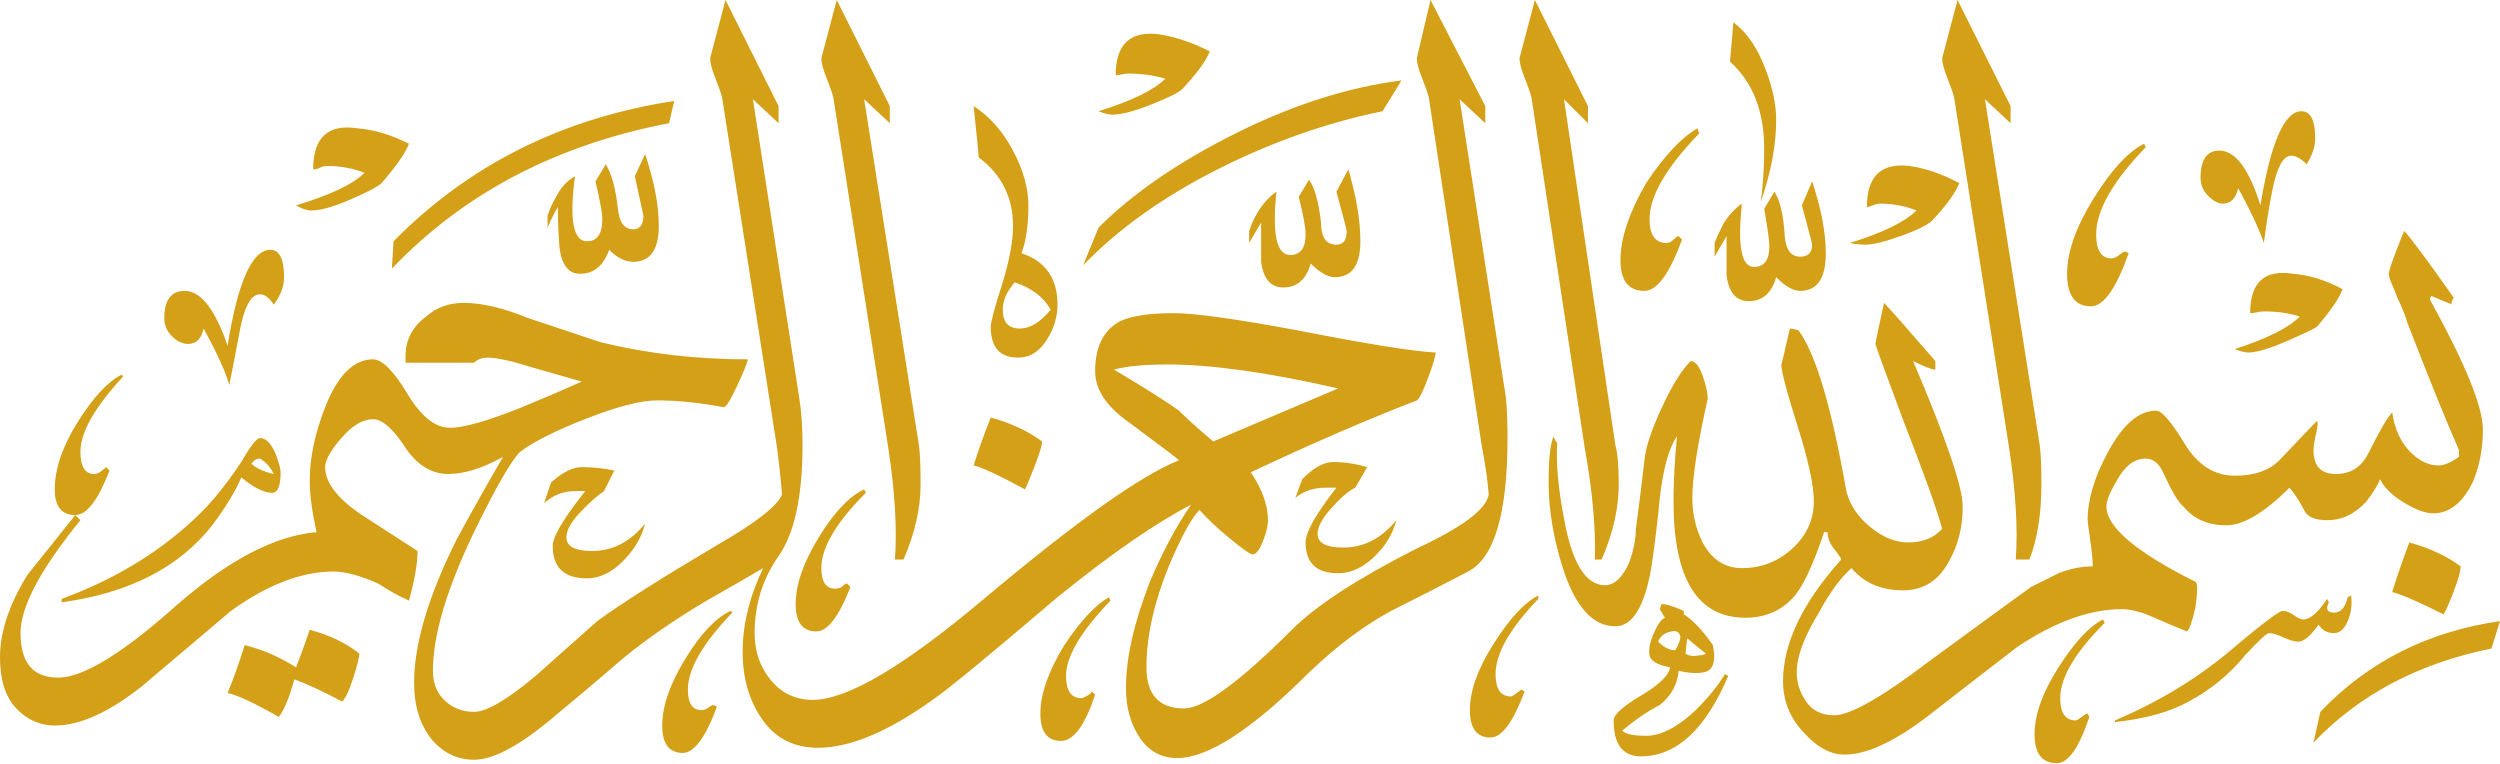
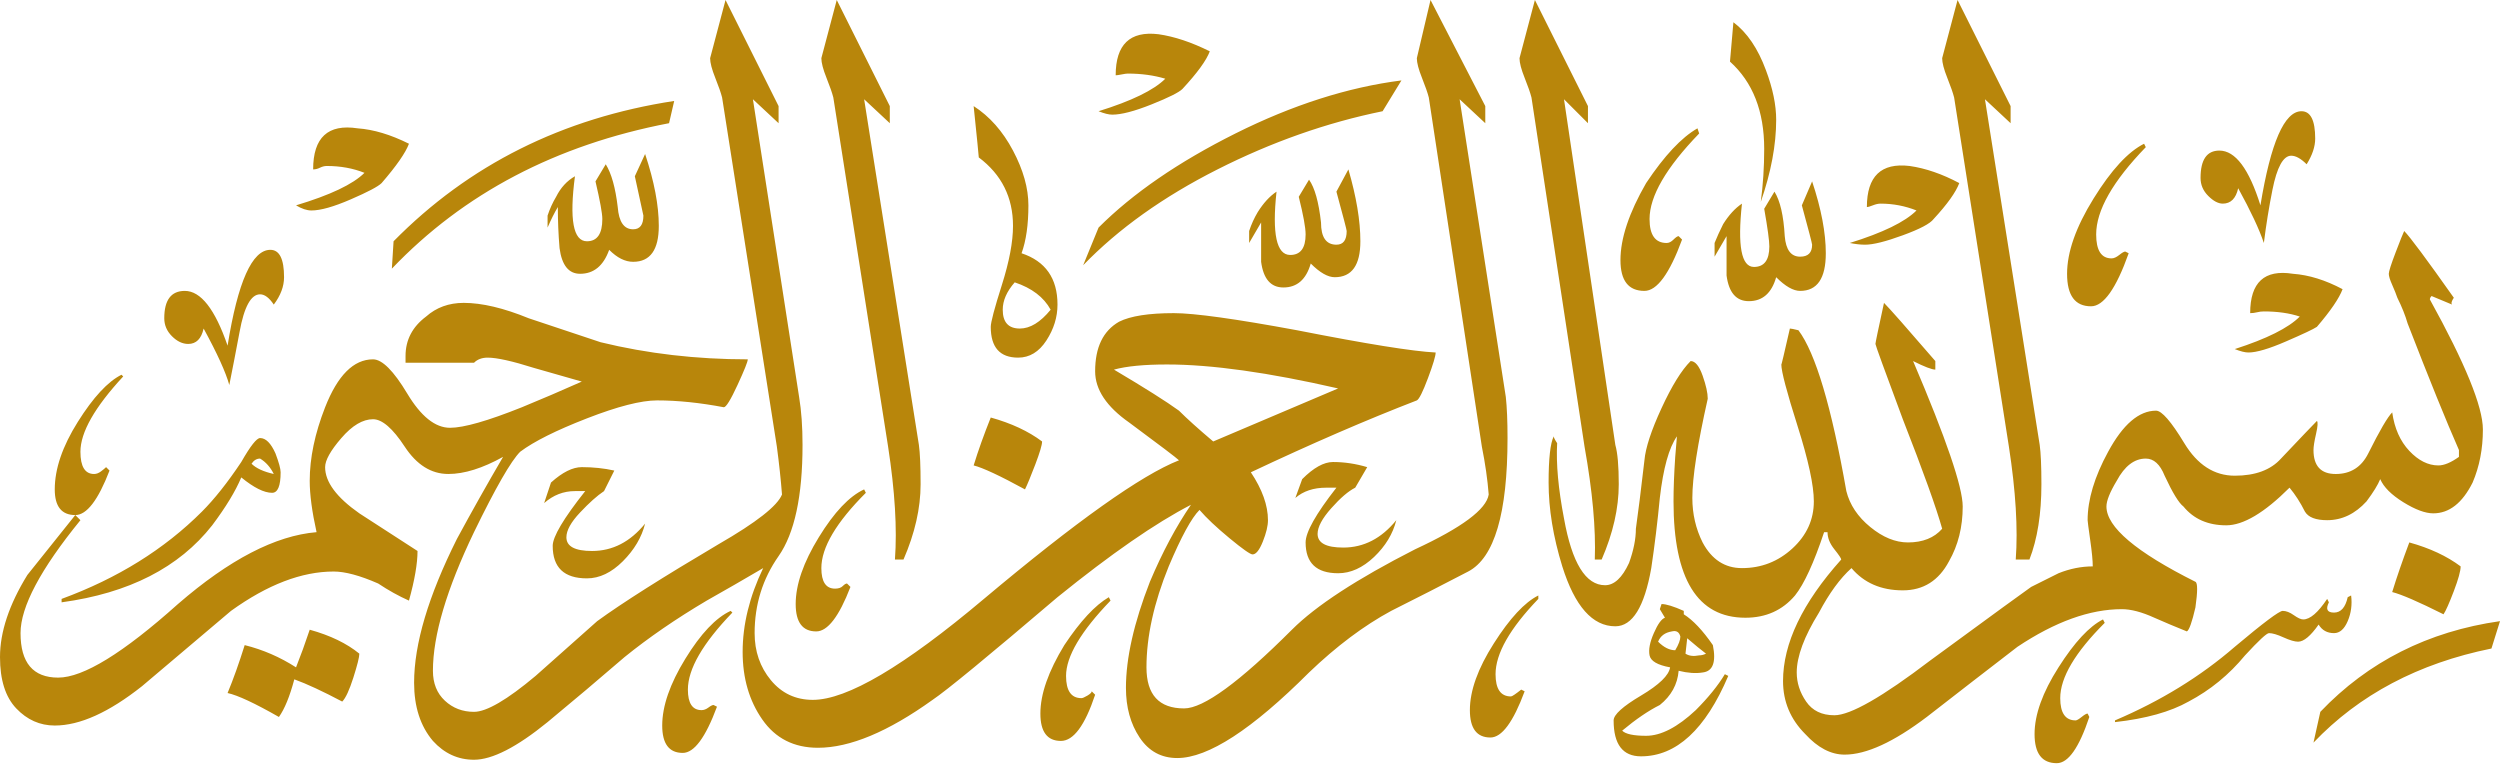
<svg xmlns="http://www.w3.org/2000/svg" version="1.1" id="Layer_1" x="0px" y="0px" width="584.4px" height="178.4px" viewBox="0 0 584.4 178.4" enable-background="new 0 0 584.4 178.4" xml:space="preserve">
  <path fill="transparent" d="m0,0h1000v600h-1000z" />
  <g stroke="" stroke-width="">
-     <path fill="#D4A017" d="M352,92.8c0.263,2.399,0.4,5.601,0.4,9.601c0,17.6-3.069,28-9.2,31.199c-6.138,3.2-12.138,6.263-18,9.2   c-6.4,3.462-12.8,8.263-19.2,14.399c-13.338,13.332-23.6,20-30.8,20c-3.738,0-6.669-1.6-8.8-4.799   c-2.137-3.201-3.2-7.069-3.2-11.601c0-6.938,1.862-15.2,5.6-24.8c2.932-6.938,6.131-12.938,9.6-18   c-8.269,4.262-18.668,11.463-31.2,21.6c-16.269,13.863-26,21.863-29.2,24c-10.4,7.463-19.337,11.2-26.8,11.2   c-5.6,0-9.938-2.2-13-6.601c-3.069-4.399-4.6-9.668-4.6-15.799c0-6.4,1.6-12.938,4.8-19.601c-4.538,2.663-8.938,5.2-13.2,7.601   c-7.2,4.262-13.6,8.662-19.2,13.199c-5.869,5.063-11.869,10.131-18,15.2c-7.2,5.862-12.938,8.8-17.2,8.8   c-3.737,0-6.938-1.469-9.6-4.4c-2.938-3.469-4.4-8-4.4-13.6c0-9.068,3.332-20.269,10-33.6c3.463-6.4,7.063-12.801,10.8-19.2   c-4.8,2.663-9.069,4-12.8,4c-4,0-7.4-2.138-10.2-6.399c-2.8-4.27-5.269-6.4-7.4-6.4c-2.4,0-4.869,1.463-7.4,4.4   c-2.537,2.931-3.8,5.199-3.8,6.799c0,3.463,2.663,7.063,8,10.801c4.531,2.932,9.063,5.862,13.6,8.8c0,2.931-0.669,6.8-2,11.601   c-2.4-1.069-4.8-2.4-7.2-4c-4.269-1.869-7.737-2.801-10.4-2.801c-7.469,0-15.469,3.063-24,9.2   c-6.938,5.862-13.869,11.731-20.8,17.601c-7.738,6.131-14.538,9.199-20.4,9.199c-3.469,0-6.469-1.338-9-4   c-2.537-2.668-3.8-6.668-3.8-12c0-5.869,2.131-12.269,6.4-19.199c1.063-1.338,4.8-6,11.2-14l1.2,1.199   c-9.337,11.463-14,20.263-14,26.4c0,6.932,2.932,10.4,8.8,10.4c5.862,0,15.2-5.738,28-17.201c12-10.399,22.8-16,32.4-16.799   c-1.069-4.801-1.6-8.801-1.6-12c0-5.338,1.2-11.069,3.6-17.201C78.931,87.737,82.663,84,87.2,84c2.131,0,4.8,2.668,8,8   c3.2,5.331,6.531,8,10,8c3.2,0,8.8-1.6,16.8-4.801c4.531-1.861,9.2-3.861,14-6L124.8,86c-5.068-1.6-8.668-2.4-10.8-2.4   c-1.337,0-2.4,0.4-3.2,1.2h-16v-1.6c0-3.731,1.6-6.8,4.8-9.2c2.4-2.131,5.331-3.2,8.8-3.2c4.263,0,9.332,1.2,15.2,3.6   c8.8,2.938,14.4,4.8,16.8,5.6c10.931,2.668,22.4,4,34.4,4c0,0.538-0.8,2.538-2.4,6c-1.6,3.469-2.668,5.199-3.2,5.199   c-5.6-1.063-10.8-1.6-15.6-1.6c-3.738,0-9.2,1.4-16.4,4.2c-7.2,2.8-12.4,5.399-15.6,7.8c-2.138,2.131-5.738,8.4-10.8,18.801   c-6.4,13.33-9.6,24.131-9.6,32.399c0,2.931,0.931,5.263,2.8,7c1.862,1.731,4.131,2.601,6.8,2.601c2.932,0,7.731-2.801,14.4-8.4   c4.8-4.27,9.6-8.537,14.4-12.801c5.862-4.268,15.331-10.268,28.4-18c8.8-5.068,13.731-8.938,14.8-11.6   c-0.269-3.469-0.668-7.199-1.2-11.199L168.8,22.8c-0.269-1.063-0.8-2.6-1.6-4.6c-0.8-2-1.2-3.531-1.2-4.6L169.6,0L182,24.8v4   l-6-5.6l10.8,69.6c0.531,3.2,0.8,6.931,0.8,11.2c0,12-1.869,20.662-5.6,26c-3.737,5.331-5.6,11.331-5.6,18   c0,4.262,1.263,7.932,3.8,11c2.531,3.063,5.8,4.6,9.8,4.6c8,0,21.331-7.869,40-23.6c21.6-18.138,36.8-28.938,45.6-32.4   c-0.538-0.537-4.4-3.469-11.6-8.8c-5.337-3.731-8-7.731-8-12c0-5.6,1.862-9.462,5.6-11.6c2.663-1.331,6.931-2,12.8-2   c4.8,0,14.4,1.338,28.8,4c16.263,3.2,27.063,4.938,32.399,5.2c0,0.8-0.6,2.8-1.8,6c-1.2,3.2-2.068,4.938-2.6,5.2   c-11.737,4.531-24.669,10.131-38.8,16.801c2.662,4,4,7.73,4,11.199c0,1.332-0.4,3-1.2,5s-1.601,3-2.4,3   c-0.537,0-2.337-1.269-5.4-3.8c-3.069-2.538-5.4-4.737-7-6.601c-1.869,1.863-4.269,6.264-7.2,13.201   c-3.469,8.531-5.2,16.399-5.2,23.6c0,6.4,2.931,9.6,8.8,9.6c4.531,0,12.932-6.137,25.2-18.4c5.6-5.6,15.2-11.868,28.8-18.799   c10.932-5.069,16.663-9.338,17.2-12.801c-0.269-3.469-0.8-7.199-1.6-11.199L334,22.8c-0.269-1.063-0.8-2.6-1.6-4.6   c-0.801-2-1.2-3.531-1.2-4.6L334.4,0l12.8,24.8v4l-6-5.6L352,92.8z M28.8,88c-6.668,7.199-10,13.063-10,17.6   c0,3.463,1.063,5.2,3.2,5.2c0.531,0,1.063-0.2,1.6-0.601c0.531-0.399,0.931-0.736,1.2-1L25.6,110c-2.669,6.932-5.337,10.4-8,10.4   c-3.2,0-4.8-2-4.8-6c0-4.801,1.8-10.069,5.4-15.801c3.6-5.73,7-9.4,10.2-11L28.8,88z M65.6,110.4c0,3.199-0.669,4.799-2,4.799   c-1.869,0-4.269-1.199-7.2-3.6c-1.337,3.2-3.6,6.932-6.8,11.2c-7.738,9.862-19.469,15.862-35.2,18V140   c13.063-4.801,24-11.6,32.8-20.4c2.931-2.938,6-6.8,9.2-11.6c2.131-3.738,3.6-5.6,4.4-5.6c1.332,0,2.531,1.199,3.6,3.6   C65.2,108.131,65.6,109.6,65.6,110.4z M66.4,64.8c0,2.138-0.8,4.269-2.4,6.4c-1.069-1.6-2.138-2.4-3.2-2.4   c-2.137,0-3.737,2.938-4.8,8.8c-0.8,4.269-1.6,8.4-2.4,12.4c-0.8-2.931-2.8-7.332-6-13.2c-0.538,2.4-1.738,3.6-3.6,3.6   c-1.337,0-2.6-0.6-3.8-1.8c-1.2-1.2-1.8-2.6-1.8-4.2c0-4.263,1.6-6.4,4.8-6.4c3.731,0,7.063,4.269,10,12.8   c2.4-14.931,5.731-22.4,10-22.4C65.331,58.4,66.4,60.538,66.4,64.8z M84,152.8c0,0.8-0.469,2.663-1.4,5.601   c-0.938,2.931-1.8,4.799-2.6,5.6c-4.538-2.4-8.269-4.138-11.2-5.2c-1.068,4-2.269,6.931-3.6,8.8c-5.6-3.199-9.6-5.068-12-5.6   c1.331-3.2,2.662-6.938,4-11.2c4.262,1.063,8.262,2.8,12,5.2c1.063-2.669,2.131-5.6,3.2-8.801C77.2,148.531,81.063,150.4,84,152.8z    M64,110.8c-0.8-1.601-1.869-2.8-3.2-3.601c-0.8,0-1.469,0.4-2,1.201C59.862,109.463,61.6,110.262,64,110.8z M95.6,33.6   c-0.8,2.137-2.938,5.2-6.4,9.2c-0.8,0.8-3.2,2.069-7.2,3.8c-4,1.737-7.069,2.6-9.2,2.6c-1.068,0-2.269-0.4-3.6-1.2   c8-2.4,13.331-4.931,16-7.6c-2.669-1.063-5.6-1.6-8.8-1.6c-0.538,0-1.069,0.138-1.6,0.4c-0.537,0.269-1.068,0.4-1.6,0.4   c0-7.463,3.462-10.663,10.4-9.6C87.331,30.269,91.331,31.469,95.6,33.6z M157.6,23.6l-1.2,5.2c-26.4,5.069-48,16.4-64.8,34l0.4-6.4   C109.6,38.538,131.462,27.6,157.6,23.6z M150.8,122.4c-0.8,3.199-2.537,6.131-5.2,8.799c-2.669,2.663-5.469,4-8.4,4   c-5.338,0-8-2.537-8-7.6c0-2.137,2.531-6.4,7.6-12.8c-0.8,0-1.6,0-2.4,0c-2.668,0-5.069,0.931-7.2,2.8l1.6-4.8   c2.663-2.399,5.063-3.601,7.2-3.601c2.663,0,5.2,0.264,7.6,0.801l-2.4,4.8c-1.6,1.063-3.469,2.731-5.6,5   c-2.138,2.263-3.2,4.2-3.2,5.8c0,2.131,2,3.2,6,3.2C143.2,128.8,147.331,126.662,150.8,122.4z M154,52.8c0,5.6-2,8.4-6,8.4   c-1.869,0-3.737-0.931-5.6-2.8c-1.337,3.737-3.6,5.6-6.8,5.6c-2.669,0-4.269-2-4.8-6c-0.269-3.2-0.4-6.4-0.4-9.6   c-0.8,1.337-1.6,2.938-2.4,4.8v-2.8c0.531-1.6,1.2-3.063,2-4.4c1.063-2.131,2.531-3.731,4.4-4.8c-1.337,10.138-0.4,15.2,2.8,15.2   c2.4,0,3.6-1.731,3.6-5.2c0-1.331-0.537-4.262-1.6-8.8l2.4-4c1.331,2.138,2.262,5.469,2.8,10c0.263,3.469,1.462,5.2,3.6,5.2   c1.6,0,2.4-1.063,2.4-3.2l-2-9.2l2.4-5.2C152.931,42.4,154,48,154,52.8z M171.2,143.199c-6.938,7.201-10.4,13.201-10.4,18   c0,3.201,1.063,4.801,3.2,4.801c0.531,0,1.063-0.2,1.6-0.6c0.531-0.4,0.931-0.601,1.2-0.601l0.8,0.399   c-2.669,7.201-5.337,10.801-8,10.801c-3.2,0-4.8-2.138-4.8-6.4c0-4.537,1.8-9.737,5.4-15.6c3.6-5.869,7.131-9.6,10.6-11.2   L171.2,143.199z M202.4,115.199C195.462,122.131,192,128,192,132.8c0,3.2,1.063,4.8,3.2,4.8c0.8,0,1.4-0.199,1.8-0.6   s0.731-0.6,1-0.6l0.8,0.799c-2.668,6.932-5.337,10.4-8,10.4c-3.2,0-4.8-2.137-4.8-6.4c0-4.537,1.8-9.736,5.4-15.6   c3.6-5.869,7.131-9.6,10.6-11.199L202.4,115.199z M215.2,113.199c0,5.601-1.338,11.463-4,17.601h-2c0.531-7.2,0-16-1.6-26.399   L194.8,22.8c-0.269-1.063-0.8-2.6-1.6-4.6c-0.8-2-1.2-3.531-1.2-4.6L195.6,0L208,24.8v4l-6-5.6l12.8,80.8   C215.063,105.862,215.2,108.932,215.2,113.199z M247.2,71.2c0,2.938-0.869,5.738-2.6,8.4c-1.738,2.668-3.938,4-6.6,4   c-4.269,0-6.4-2.4-6.4-7.2c0-1.063,0.862-4.331,2.6-9.8c1.731-5.463,2.6-10.063,2.6-13.8c0-6.663-2.668-12-8-16   c0-0.262-0.4-4.262-1.2-12c3.731,2.4,6.8,5.869,9.2,10.4c2.4,4.538,3.6,8.8,3.6,12.8c0,4.538-0.538,8.269-1.6,11.2   C244.4,61.069,247.2,65.069,247.2,71.2z M243.6,103.199c0,0.801-0.538,2.601-1.6,5.4c-1.069,2.801-1.869,4.731-2.4,5.801   c-5.869-3.201-9.869-5.069-12-5.601c1.063-3.469,2.4-7.2,4-11.2C236.4,98.932,240.4,100.8,243.6,103.199z M245.6,72.4   c-1.6-2.931-4.4-5.063-8.4-6.4c-1.869,2.137-2.8,4.269-2.8,6.4c0,2.938,1.332,4.4,4,4.4C240.8,76.8,243.2,75.337,245.6,72.4z    M259.6,140.4c-6.938,7.199-10.4,13.063-10.4,17.6c0,3.463,1.2,5.199,3.6,5.199c0.263,0,0.731-0.199,1.4-0.6c0.662-0.4,1-0.737,1-1   l0.8,0.801c-2.4,7.199-5.069,10.799-8,10.799c-3.2,0-4.8-2.137-4.8-6.399c0-4.538,1.862-9.868,5.6-16   c3.731-5.601,7.2-9.337,10.4-11.2L259.6,140.4z M327.6,18.8L323.2,26c-13.069,2.668-25.938,7.2-38.6,13.6   C271.931,46,261.462,53.469,253.2,62l3.6-8.8c8-8,18.663-15.331,32-22C302.131,24.538,315.063,20.4,327.6,18.8z M282.8,12   c-0.8,2.137-2.938,5.069-6.4,8.8c-0.8,0.8-3.2,2-7.2,3.6s-7.069,2.4-9.2,2.4c-0.8,0-1.869-0.262-3.2-0.8   c7.731-2.4,12.932-4.931,15.6-7.6c-2.668-0.8-5.6-1.2-8.8-1.2c-0.269,0-0.738,0.069-1.4,0.2c-0.669,0.138-1.138,0.2-1.4,0.2   c0-7.2,3.332-10.4,10-9.6C274.531,8.538,278.531,9.869,282.8,12z M312.8,90.8c-16.269-3.731-29.6-5.6-40-5.6   c-5.337,0-9.469,0.4-12.4,1.2c7.2,4.268,12.263,7.469,15.2,9.6c1.862,1.862,4.531,4.262,8,7.199L312.8,90.8z M318,56.4   c0,5.6-2,8.4-6,8.4c-1.6,0-3.469-1.063-5.6-3.2c-1.069,3.737-3.2,5.6-6.4,5.6c-2.938,0-4.669-2-5.2-6c0-2.931,0-6,0-9.2   c-0.8,1.337-1.737,2.938-2.8,4.8V54c0.531-1.6,1.2-3.063,2-4.4c1.331-2.131,2.8-3.731,4.4-4.8c-1.069,9.869,0,14.8,3.199,14.8   c2.4,0,3.601-1.6,3.601-4.8c0-1.6-0.538-4.531-1.601-8.8l2.4-4c1.331,1.869,2.263,5.2,2.8,10c0,3.469,1.2,5.2,3.601,5.2   c1.6,0,2.399-1.063,2.399-3.2c0-0.263-0.8-3.332-2.399-9.2l2.8-5.2C317.063,46,318,51.6,318,56.4z M326.4,121.6   c-0.801,3.2-2.538,6.063-5.2,8.6c-2.669,2.531-5.469,3.801-8.4,3.801c-5.068,0-7.6-2.4-7.6-7.2c0-2.399,2.399-6.669,7.2-12.8   c-0.801,0-1.601,0-2.4,0c-2.938,0-5.338,0.8-7.2,2.4l1.601-4.4c2.662-2.669,5.063-4,7.199-4c2.663,0,5.332,0.4,8,1.199L316.8,114   c-1.6,0.8-3.469,2.4-5.6,4.8c-2.138,2.399-3.2,4.399-3.2,6c0,2.132,2,3.2,6,3.2C318.8,128,322.932,125.862,326.4,121.6z M359.6,140   c-6.668,6.932-10,12.8-10,17.6c0,3.463,1.2,5.2,3.601,5.2c0.263,0,1.063-0.538,2.399-1.601l0.801,0.4   c-2.669,7.2-5.338,10.801-8,10.801c-3.2,0-4.801-2.139-4.801-6.4c0-4.537,1.863-9.738,5.601-15.6   c3.731-5.869,7.2-9.601,10.399-11.201V140z M378.4,113.199c0,5.601-1.338,11.463-4,17.601H372.8c0.263-7.2-0.537-16-2.399-26.399   L358,22.8c-0.269-1.063-0.8-2.6-1.6-4.6c-0.801-2-1.2-3.531-1.2-4.6L358.8,0l12.4,24.8v4l-5.601-5.6l12,80.8   C378.131,105.862,378.4,108.932,378.4,113.199z M580.4,100.4c0,4.531-0.801,8.662-2.4,12.399c-2.4,4.8-5.469,7.2-9.2,7.2   c-1.868,0-4.2-0.869-7-2.6c-2.8-1.738-4.6-3.538-5.399-5.4c-0.538,1.331-1.601,3.063-3.2,5.199c-2.669,2.932-5.737,4.4-9.2,4.4   c-2.669,0-4.4-0.668-5.2-2c-1.068-2.137-2.269-4-3.6-5.6c-5.869,5.862-10.8,8.8-14.8,8.8c-4.27,0-7.601-1.469-10-4.399   c-1.069-0.801-2.538-3.201-4.4-7.201c-1.068-2.668-2.537-4-4.4-4c-2.668,0-4.938,1.732-6.8,5.201c-1.6,2.662-2.399,4.662-2.399,6   c0,4.799,6.931,10.662,20.8,17.6c0.531,0.262,0.531,2.262,0,6c-0.8,3.463-1.469,5.331-2,5.6c-2.669-1.068-5.2-2.137-7.601-3.199   c-2.938-1.338-5.469-2-7.6-2c-7.469,0-15.6,2.931-24.4,8.799c-6.938,5.332-14,10.801-21.199,16.4   c-7.738,5.863-14.138,8.801-19.2,8.801c-3.2,0-6.269-1.601-9.2-4.801c-3.469-3.469-5.2-7.6-5.2-12.4   c0-8.799,4.531-18.268,13.601-28.399c0-0.269-0.538-1.069-1.601-2.399c-1.068-1.338-1.6-2.67-1.6-4h-0.8   c-2.4,7.199-4.669,12.131-6.801,14.799c-2.938,3.463-6.8,5.201-11.6,5.201c-11.2,0-16.8-9.069-16.8-27.201   c0-2.938,0.131-6.399,0.399-10.399l0.4-4.8c-1.869,2.662-3.2,7.463-4,14.4c-0.537,5.6-1.2,11.063-2,16.399   c-1.6,9.063-4.4,13.601-8.4,13.601c-5.337,0-9.469-4.67-12.399-14c-2.138-6.938-3.2-13.469-3.2-19.601c0-5.601,0.4-9.2,1.2-10.8   c0,0.262,0.263,0.8,0.8,1.6c-0.269,4.801,0.263,10.662,1.6,17.6c1.863,10.4,5.063,15.601,9.601,15.601c2.131,0,4-1.737,5.6-5.2   c1.063-2.938,1.601-5.6,1.601-8c0.531-3.737,1.199-9.068,2-16c0.262-2.938,1.6-7,4-12.199c2.399-5.201,4.662-8.863,6.8-11   c1.063,0,2,1.138,2.8,3.4c0.8,2.269,1.2,4.069,1.2,5.399c-2.4,10.663-3.601,18.4-3.601,23.201c0,3.73,0.801,7.199,2.4,10.399   c2.131,4,5.2,6,9.2,6c4.531,0,8.462-1.538,11.8-4.601c3.331-3.068,5-6.736,5-11c0-3.736-1.269-9.6-3.8-17.6   c-2.538-8-3.8-12.8-3.8-14.4c0,0.269,0.662-2.531,2-8.4c0.262,0,0.931,0.138,2,0.4c4,5.338,7.73,17.869,11.199,37.6   c0.801,3.2,2.663,6,5.601,8.399c2.931,2.4,5.862,3.601,8.8,3.601c3.463,0,6.131-1.069,8-3.2c-1.338-4.8-4.4-13.338-9.2-25.6   c-4.269-11.462-6.399-17.332-6.399-17.6c0-0.263,0.662-3.462,2-9.6c1.331,1.337,5.331,5.869,12,13.6v2c-0.801,0-2.538-0.663-5.2-2   c7.731,18.131,11.6,29.462,11.6,34c0,4.799-1.068,9.063-3.2,12.799c-2.399,4.531-6,6.801-10.8,6.801c-5.068,0-9.068-1.738-12-5.2   c-2.669,2.399-5.2,5.862-7.6,10.399c-3.469,5.601-5.2,10.264-5.2,14c0,2.4,0.731,4.663,2.2,6.801   c1.462,2.131,3.662,3.199,6.6,3.199c3.731,0,11.2-4.268,22.4-12.799c14.931-10.938,22.8-16.67,23.6-17.201   c2.663-1.337,4.8-2.399,6.4-3.199c2.662-1.068,5.331-1.6,8-1.6c0-1.338-0.2-3.4-0.601-6.201c-0.399-2.799-0.6-4.337-0.6-4.6   c0-4.8,1.6-10.137,4.8-16c3.463-6.4,7.2-9.6,11.2-9.6c1.331,0,3.531,2.531,6.6,7.6c3.063,5.063,7,7.6,11.801,7.6   c4.8,0,8.399-1.337,10.8-4c4.8-5.068,7.6-8,8.399-8.799c0.263,0.262,0.2,1.262-0.199,3c-0.4,1.73-0.601,3-0.601,3.799   c0,3.732,1.731,5.601,5.2,5.601c3.463,0,6-1.601,7.6-4.8c2.663-5.338,4.531-8.537,5.601-9.6c0.531,3.73,1.862,6.73,4,9   c2.131,2.262,4.399,3.399,6.8,3.399c1.331,0,2.932-0.669,4.8-2v-1.601c-2.938-6.668-6.938-16.531-12-29.599   c-0.537-1.863-1.337-3.863-2.399-6c-0.27-0.8-0.669-1.8-1.2-3c-0.538-1.2-0.8-2.063-0.8-2.6c0-0.531,0.531-2.2,1.6-5   c1.063-2.8,1.731-4.462,2-5c1.331,1.337,5.2,6.538,11.6,15.6c-0.537,0.8-0.668,1.337-0.399,1.6l-4.8-2   c-0.27,0.269-0.4,0.538-0.4,0.8C576.263,84.938,580.4,95.068,580.4,100.4z M404,158c-5.338,12.531-12.138,18.8-20.4,18.8   c-4.269,0-6.399-2.8-6.399-8.399c0-1.338,2.131-3.27,6.399-5.801c4.263-2.537,6.531-4.737,6.801-6.6   c-2.938-0.537-4.538-1.469-4.801-2.801c-0.269-1.337,0.063-3.068,1-5.199c0.932-2.138,1.801-3.338,2.601-3.6l-1.2-2l0.4-1.201   c1.063,0,2.8,0.531,5.199,1.601v0.8c2.132,1.332,4.4,3.731,6.801,7.2c0.8,4,0,6.132-2.4,6.399c-1.6,0.264-3.469,0.132-5.6-0.399   c-0.27,3.2-1.738,5.862-4.4,8c-2.669,1.331-5.6,3.331-8.8,6c0.8,0.8,2.662,1.2,5.6,1.2c3.463,0,7.331-2,11.601-6   c2.931-2.938,5.199-5.738,6.8-8.4L404,158z M397.2,31.2c-7.737,8-11.601,14.669-11.601,20c0,3.738,1.332,5.6,4,5.6   c0.531,0,1.063-0.262,1.601-0.8c0.531-0.531,0.931-0.8,1.2-0.8l0.8,0.8c-2.938,8-5.869,12-8.8,12c-3.738,0-5.601-2.4-5.601-7.2   c0-5.063,2-11.063,6-18c4.263-6.4,8.263-10.663,12-12.8L397.2,31.2z M392.8,148.8c-0.269-1.069-0.938-1.469-2-1.2   c-1.6,0.263-2.669,1.063-3.2,2.4c1.332,1.331,2.663,2,4,2C392.4,150.662,392.8,149.6,392.8,148.8z M398.8,152.8   c-1.068-0.8-2.537-2-4.399-3.601L394,152.8c0.8,0.531,1.862,0.663,3.2,0.399C397.731,153.199,398.263,153.063,398.8,152.8z    M426.8,59.2c0,5.869-2,8.8-6,8.8c-1.6,0-3.469-1.063-5.6-3.2c-1.069,3.738-3.2,5.6-6.4,5.6c-2.938,0-4.669-2-5.2-6   c0-2.931,0-6,0-9.2c-0.8,1.338-1.737,2.938-2.8,4.8v-3.2c0.531-1.331,1.2-2.8,2-4.4c1.331-2.131,2.8-3.731,4.4-4.8   c-1.069,9.869-0.138,14.8,2.8,14.8c2.4,0,3.6-1.6,3.6-4.8c0-1.332-0.399-4.263-1.199-8.8l2.399-4c1.331,2.138,2.132,5.6,2.4,10.4   c0.263,3.2,1.462,4.8,3.6,4.8c1.862,0,2.8-0.931,2.8-2.8c0-0.262-0.8-3.331-2.399-9.2l2.399-5.6   C425.731,48.8,426.8,54.4,426.8,59.2z M415.2,28c0,5.869-1.2,12.269-3.601,19.2c0.531-4,0.801-8.131,0.801-12.4   c0-8.8-2.669-15.6-8-20.4l0.8-9.2c3.2,2.4,5.731,6.138,7.6,11.2C414.4,20.668,415.2,24.538,415.2,28z M458,42.8   c-0.8,2.138-2.8,4.938-6,8.4c-0.8,1.069-3.2,2.338-7.2,3.8c-4,1.469-6.938,2.2-8.8,2.2c-1.068,0-2.269-0.131-3.6-0.4   c7.73-2.4,12.931-4.931,15.6-7.6c-2.669-1.063-5.469-1.6-8.4-1.6c-0.537,0-1.137,0.137-1.8,0.4c-0.669,0.269-1.138,0.4-1.399,0.4   c0-7.2,3.331-10.4,10-9.6C450.131,39.337,454,40.668,458,42.8z M477.2,113.199c0,6.932-0.938,12.801-2.8,17.601h-3.2   c0.531-7.2,0-16-1.601-26.399L456.8,22.8c-0.269-1.063-0.8-2.6-1.6-4.6s-1.2-3.531-1.2-4.6L457.6,0L470,24.8v4l-6-5.6l12.8,80.8   C477.063,105.862,477.2,108.932,477.2,113.199z M492,145.6c-6.938,6.932-10.4,12.801-10.4,17.6c0,3.463,1.2,5.201,3.601,5.201   c0.263,0,0.731-0.27,1.399-0.801c0.663-0.537,1.132-0.8,1.4-0.8l0.4,0.8c-2.4,7.2-4.938,10.801-7.601,10.801   c-3.469,0-5.2-2.27-5.2-6.801c0-4.537,1.863-9.737,5.601-15.6c3.731-5.869,7.2-9.6,10.399-11.2L492,145.6z M501.6,34.4   c-7.737,8-11.6,14.8-11.6,20.4c0,3.738,1.2,5.6,3.6,5.6c0.531,0,1.132-0.263,1.801-0.8c0.662-0.531,1.131-0.8,1.399-0.8l0.8,0.4   c-2.938,8.269-5.868,12.4-8.8,12.4c-3.737,0-5.6-2.531-5.6-7.6c0-5.063,2.063-10.931,6.2-17.6c4.131-6.663,8.063-10.931,11.8-12.8   L501.6,34.4z M549.6,139.199c0.263,2.132,0,4.132-0.8,6c-0.8,1.863-1.868,2.801-3.2,2.801c-1.6,0-2.8-0.669-3.6-2   c-1.869,2.662-3.469,4-4.8,4c-0.8,0-1.938-0.338-3.4-1c-1.469-0.669-2.6-1-3.399-1c-0.538,0-2.4,1.73-5.601,5.199   c-3.737,4.531-8.138,8.132-13.2,10.801c-4.269,2.4-10,4-17.199,4.8V168.4c10.662-4.538,20-10.27,28-17.201   c6.662-5.6,10.399-8.399,11.199-8.399c0.801,0,1.663,0.331,2.601,1c0.931,0.663,1.662,1,2.2,1c1.6,0,3.462-1.601,5.6-4.8l0.4,0.8   c-0.801,1.601-0.4,2.399,1.199,2.399c1.601,0,2.663-1.199,3.2-3.6L549.6,139.199z M541.2,32.4c0,1.869-0.669,3.869-2,6   c-1.338-1.331-2.538-2-3.601-2c-1.868,0-3.337,2.669-4.399,8c-0.8,4-1.469,8.138-2,12.4c-1.069-3.2-3.069-7.462-6-12.8   c-0.538,2.4-1.737,3.6-3.601,3.6c-1.068,0-2.199-0.6-3.399-1.8c-1.2-1.2-1.8-2.6-1.8-4.2c0-4.263,1.462-6.4,4.399-6.4   c3.731,0,6.932,4.269,9.601,12.8c2.399-14.663,5.6-22,9.6-22C540.131,26,541.2,28.137,541.2,32.4z M547.6,67.6   c-0.8,2.137-2.8,5.068-6,8.8c-0.8,0.538-3.199,1.669-7.199,3.4c-4,1.738-6.938,2.6-8.801,2.6c-0.8,0-1.868-0.263-3.199-0.8   c7.462-2.4,12.531-4.932,15.199-7.6c-2.399-0.8-5.199-1.2-8.399-1.2c-0.538,0-1.069,0.069-1.601,0.2   c-0.537,0.137-1.068,0.2-1.6,0.2c0-7.2,3.331-10.262,10-9.2C539.731,64.269,543.6,65.469,547.6,67.6z M584.4,145.199l-2,6.4   c-17.069,3.463-30.938,10.801-41.601,22l1.601-7.199C553.6,154.662,567.6,147.6,584.4,145.199z M575.2,132.4   c0,1.063-0.538,3-1.601,5.799c-1.068,2.801-1.868,4.601-2.399,5.4c-5.869-2.938-9.869-4.668-12-5.199   c1.063-3.469,2.399-7.338,4-11.601C568,128.131,572,130,575.2,132.4z" />
+     <path fill="#b8860b" d="M352,92.8c0.263,2.399,0.4,5.601,0.4,9.601c0,17.6-3.069,28-9.2,31.199c-6.138,3.2-12.138,6.263-18,9.2   c-6.4,3.462-12.8,8.263-19.2,14.399c-13.338,13.332-23.6,20-30.8,20c-3.738,0-6.669-1.6-8.8-4.799   c-2.137-3.201-3.2-7.069-3.2-11.601c0-6.938,1.862-15.2,5.6-24.8c2.932-6.938,6.131-12.938,9.6-18   c-8.269,4.262-18.668,11.463-31.2,21.6c-16.269,13.863-26,21.863-29.2,24c-10.4,7.463-19.337,11.2-26.8,11.2   c-5.6,0-9.938-2.2-13-6.601c-3.069-4.399-4.6-9.668-4.6-15.799c0-6.4,1.6-12.938,4.8-19.601c-4.538,2.663-8.938,5.2-13.2,7.601   c-7.2,4.262-13.6,8.662-19.2,13.199c-5.869,5.063-11.869,10.131-18,15.2c-7.2,5.862-12.938,8.8-17.2,8.8   c-3.737,0-6.938-1.469-9.6-4.4c-2.938-3.469-4.4-8-4.4-13.6c0-9.068,3.332-20.269,10-33.6c3.463-6.4,7.063-12.801,10.8-19.2   c-4.8,2.663-9.069,4-12.8,4c-4,0-7.4-2.138-10.2-6.399c-2.8-4.27-5.269-6.4-7.4-6.4c-2.4,0-4.869,1.463-7.4,4.4   c-2.537,2.931-3.8,5.199-3.8,6.799c0,3.463,2.663,7.063,8,10.801c4.531,2.932,9.063,5.862,13.6,8.8c0,2.931-0.669,6.8-2,11.601   c-2.4-1.069-4.8-2.4-7.2-4c-4.269-1.869-7.737-2.801-10.4-2.801c-7.469,0-15.469,3.063-24,9.2   c-6.938,5.862-13.869,11.731-20.8,17.601c-7.738,6.131-14.538,9.199-20.4,9.199c-3.469,0-6.469-1.338-9-4   c-2.537-2.668-3.8-6.668-3.8-12c0-5.869,2.131-12.269,6.4-19.199c1.063-1.338,4.8-6,11.2-14l1.2,1.199   c-9.337,11.463-14,20.263-14,26.4c0,6.932,2.932,10.4,8.8,10.4c5.862,0,15.2-5.738,28-17.201c12-10.399,22.8-16,32.4-16.799   c-1.069-4.801-1.6-8.801-1.6-12c0-5.338,1.2-11.069,3.6-17.201C78.931,87.737,82.663,84,87.2,84c2.131,0,4.8,2.668,8,8   c3.2,5.331,6.531,8,10,8c3.2,0,8.8-1.6,16.8-4.801c4.531-1.861,9.2-3.861,14-6L124.8,86c-5.068-1.6-8.668-2.4-10.8-2.4   c-1.337,0-2.4,0.4-3.2,1.2h-16v-1.6c0-3.731,1.6-6.8,4.8-9.2c2.4-2.131,5.331-3.2,8.8-3.2c4.263,0,9.332,1.2,15.2,3.6   c8.8,2.938,14.4,4.8,16.8,5.6c10.931,2.668,22.4,4,34.4,4c0,0.538-0.8,2.538-2.4,6c-1.6,3.469-2.668,5.199-3.2,5.199   c-5.6-1.063-10.8-1.6-15.6-1.6c-3.738,0-9.2,1.4-16.4,4.2c-7.2,2.8-12.4,5.399-15.6,7.8c-2.138,2.131-5.738,8.4-10.8,18.801   c-6.4,13.33-9.6,24.131-9.6,32.399c0,2.931,0.931,5.263,2.8,7c1.862,1.731,4.131,2.601,6.8,2.601c2.932,0,7.731-2.801,14.4-8.4   c4.8-4.27,9.6-8.537,14.4-12.801c5.862-4.268,15.331-10.268,28.4-18c8.8-5.068,13.731-8.938,14.8-11.6   c-0.269-3.469-0.668-7.199-1.2-11.199L168.8,22.8c-0.269-1.063-0.8-2.6-1.6-4.6c-0.8-2-1.2-3.531-1.2-4.6L169.6,0L182,24.8v4   l-6-5.6l10.8,69.6c0.531,3.2,0.8,6.931,0.8,11.2c0,12-1.869,20.662-5.6,26c-3.737,5.331-5.6,11.331-5.6,18   c0,4.262,1.263,7.932,3.8,11c2.531,3.063,5.8,4.6,9.8,4.6c8,0,21.331-7.869,40-23.6c21.6-18.138,36.8-28.938,45.6-32.4   c-0.538-0.537-4.4-3.469-11.6-8.8c-5.337-3.731-8-7.731-8-12c0-5.6,1.862-9.462,5.6-11.6c2.663-1.331,6.931-2,12.8-2   c4.8,0,14.4,1.338,28.8,4c16.263,3.2,27.063,4.938,32.399,5.2c0,0.8-0.6,2.8-1.8,6c-1.2,3.2-2.068,4.938-2.6,5.2   c-11.737,4.531-24.669,10.131-38.8,16.801c2.662,4,4,7.73,4,11.199c0,1.332-0.4,3-1.2,5s-1.601,3-2.4,3   c-0.537,0-2.337-1.269-5.4-3.8c-3.069-2.538-5.4-4.737-7-6.601c-1.869,1.863-4.269,6.264-7.2,13.201   c-3.469,8.531-5.2,16.399-5.2,23.6c0,6.4,2.931,9.6,8.8,9.6c4.531,0,12.932-6.137,25.2-18.4c5.6-5.6,15.2-11.868,28.8-18.799   c10.932-5.069,16.663-9.338,17.2-12.801c-0.269-3.469-0.8-7.199-1.6-11.199L334,22.8c-0.269-1.063-0.8-2.6-1.6-4.6   c-0.801-2-1.2-3.531-1.2-4.6L334.4,0l12.8,24.8v4l-6-5.6L352,92.8z M28.8,88c-6.668,7.199-10,13.063-10,17.6   c0,3.463,1.063,5.2,3.2,5.2c0.531,0,1.063-0.2,1.6-0.601c0.531-0.399,0.931-0.736,1.2-1L25.6,110c-2.669,6.932-5.337,10.4-8,10.4   c-3.2,0-4.8-2-4.8-6c0-4.801,1.8-10.069,5.4-15.801c3.6-5.73,7-9.4,10.2-11L28.8,88z M65.6,110.4c0,3.199-0.669,4.799-2,4.799   c-1.869,0-4.269-1.199-7.2-3.6c-1.337,3.2-3.6,6.932-6.8,11.2c-7.738,9.862-19.469,15.862-35.2,18V140   c13.063-4.801,24-11.6,32.8-20.4c2.931-2.938,6-6.8,9.2-11.6c2.131-3.738,3.6-5.6,4.4-5.6c1.332,0,2.531,1.199,3.6,3.6   C65.2,108.131,65.6,109.6,65.6,110.4z M66.4,64.8c0,2.138-0.8,4.269-2.4,6.4c-1.069-1.6-2.138-2.4-3.2-2.4   c-2.137,0-3.737,2.938-4.8,8.8c-0.8,4.269-1.6,8.4-2.4,12.4c-0.8-2.931-2.8-7.332-6-13.2c-0.538,2.4-1.738,3.6-3.6,3.6   c-1.337,0-2.6-0.6-3.8-1.8c-1.2-1.2-1.8-2.6-1.8-4.2c0-4.263,1.6-6.4,4.8-6.4c3.731,0,7.063,4.269,10,12.8   c2.4-14.931,5.731-22.4,10-22.4C65.331,58.4,66.4,60.538,66.4,64.8z M84,152.8c0,0.8-0.469,2.663-1.4,5.601   c-0.938,2.931-1.8,4.799-2.6,5.6c-4.538-2.4-8.269-4.138-11.2-5.2c-1.068,4-2.269,6.931-3.6,8.8c-5.6-3.199-9.6-5.068-12-5.6   c1.331-3.2,2.662-6.938,4-11.2c4.262,1.063,8.262,2.8,12,5.2c1.063-2.669,2.131-5.6,3.2-8.801C77.2,148.531,81.063,150.4,84,152.8z    M64,110.8c-0.8-1.601-1.869-2.8-3.2-3.601c-0.8,0-1.469,0.4-2,1.201C59.862,109.463,61.6,110.262,64,110.8z M95.6,33.6   c-0.8,2.137-2.938,5.2-6.4,9.2c-0.8,0.8-3.2,2.069-7.2,3.8c-4,1.737-7.069,2.6-9.2,2.6c-1.068,0-2.269-0.4-3.6-1.2   c8-2.4,13.331-4.931,16-7.6c-2.669-1.063-5.6-1.6-8.8-1.6c-0.538,0-1.069,0.138-1.6,0.4c-0.537,0.269-1.068,0.4-1.6,0.4   c0-7.463,3.462-10.663,10.4-9.6C87.331,30.269,91.331,31.469,95.6,33.6z M157.6,23.6l-1.2,5.2c-26.4,5.069-48,16.4-64.8,34l0.4-6.4   C109.6,38.538,131.462,27.6,157.6,23.6z M150.8,122.4c-0.8,3.199-2.537,6.131-5.2,8.799c-2.669,2.663-5.469,4-8.4,4   c-5.338,0-8-2.537-8-7.6c0-2.137,2.531-6.4,7.6-12.8c-0.8,0-1.6,0-2.4,0c-2.668,0-5.069,0.931-7.2,2.8l1.6-4.8   c2.663-2.399,5.063-3.601,7.2-3.601c2.663,0,5.2,0.264,7.6,0.801l-2.4,4.8c-1.6,1.063-3.469,2.731-5.6,5   c-2.138,2.263-3.2,4.2-3.2,5.8c0,2.131,2,3.2,6,3.2C143.2,128.8,147.331,126.662,150.8,122.4z M154,52.8c0,5.6-2,8.4-6,8.4   c-1.869,0-3.737-0.931-5.6-2.8c-1.337,3.737-3.6,5.6-6.8,5.6c-2.669,0-4.269-2-4.8-6c-0.269-3.2-0.4-6.4-0.4-9.6   c-0.8,1.337-1.6,2.938-2.4,4.8v-2.8c0.531-1.6,1.2-3.063,2-4.4c1.063-2.131,2.531-3.731,4.4-4.8c-1.337,10.138-0.4,15.2,2.8,15.2   c2.4,0,3.6-1.731,3.6-5.2c0-1.331-0.537-4.262-1.6-8.8l2.4-4c1.331,2.138,2.262,5.469,2.8,10c0.263,3.469,1.462,5.2,3.6,5.2   c1.6,0,2.4-1.063,2.4-3.2l-2-9.2l2.4-5.2C152.931,42.4,154,48,154,52.8z M171.2,143.199c-6.938,7.201-10.4,13.201-10.4,18   c0,3.201,1.063,4.801,3.2,4.801c0.531,0,1.063-0.2,1.6-0.6c0.531-0.4,0.931-0.601,1.2-0.601l0.8,0.399   c-2.669,7.201-5.337,10.801-8,10.801c-3.2,0-4.8-2.138-4.8-6.4c0-4.537,1.8-9.737,5.4-15.6c3.6-5.869,7.131-9.6,10.6-11.2   L171.2,143.199z M202.4,115.199C195.462,122.131,192,128,192,132.8c0,3.2,1.063,4.8,3.2,4.8c0.8,0,1.4-0.199,1.8-0.6   s0.731-0.6,1-0.6l0.8,0.799c-2.668,6.932-5.337,10.4-8,10.4c-3.2,0-4.8-2.137-4.8-6.4c0-4.537,1.8-9.736,5.4-15.6   c3.6-5.869,7.131-9.6,10.6-11.199L202.4,115.199z M215.2,113.199c0,5.601-1.338,11.463-4,17.601h-2c0.531-7.2,0-16-1.6-26.399   L194.8,22.8c-0.269-1.063-0.8-2.6-1.6-4.6c-0.8-2-1.2-3.531-1.2-4.6L195.6,0L208,24.8v4l-6-5.6l12.8,80.8   C215.063,105.862,215.2,108.932,215.2,113.199z M247.2,71.2c0,2.938-0.869,5.738-2.6,8.4c-1.738,2.668-3.938,4-6.6,4   c-4.269,0-6.4-2.4-6.4-7.2c0-1.063,0.862-4.331,2.6-9.8c1.731-5.463,2.6-10.063,2.6-13.8c0-6.663-2.668-12-8-16   c0-0.262-0.4-4.262-1.2-12c3.731,2.4,6.8,5.869,9.2,10.4c2.4,4.538,3.6,8.8,3.6,12.8c0,4.538-0.538,8.269-1.6,11.2   C244.4,61.069,247.2,65.069,247.2,71.2z M243.6,103.199c0,0.801-0.538,2.601-1.6,5.4c-1.069,2.801-1.869,4.731-2.4,5.801   c-5.869-3.201-9.869-5.069-12-5.601c1.063-3.469,2.4-7.2,4-11.2C236.4,98.932,240.4,100.8,243.6,103.199z M245.6,72.4   c-1.6-2.931-4.4-5.063-8.4-6.4c-1.869,2.137-2.8,4.269-2.8,6.4c0,2.938,1.332,4.4,4,4.4C240.8,76.8,243.2,75.337,245.6,72.4z    M259.6,140.4c-6.938,7.199-10.4,13.063-10.4,17.6c0,3.463,1.2,5.199,3.6,5.199c0.263,0,0.731-0.199,1.4-0.6c0.662-0.4,1-0.737,1-1   l0.8,0.801c-2.4,7.199-5.069,10.799-8,10.799c-3.2,0-4.8-2.137-4.8-6.399c0-4.538,1.862-9.868,5.6-16   c3.731-5.601,7.2-9.337,10.4-11.2L259.6,140.4z M327.6,18.8L323.2,26c-13.069,2.668-25.938,7.2-38.6,13.6   C271.931,46,261.462,53.469,253.2,62l3.6-8.8c8-8,18.663-15.331,32-22C302.131,24.538,315.063,20.4,327.6,18.8z M282.8,12   c-0.8,2.137-2.938,5.069-6.4,8.8c-0.8,0.8-3.2,2-7.2,3.6s-7.069,2.4-9.2,2.4c-0.8,0-1.869-0.262-3.2-0.8   c7.731-2.4,12.932-4.931,15.6-7.6c-2.668-0.8-5.6-1.2-8.8-1.2c-0.269,0-0.738,0.069-1.4,0.2c-0.669,0.138-1.138,0.2-1.4,0.2   c0-7.2,3.332-10.4,10-9.6C274.531,8.538,278.531,9.869,282.8,12z M312.8,90.8c-16.269-3.731-29.6-5.6-40-5.6   c-5.337,0-9.469,0.4-12.4,1.2c7.2,4.268,12.263,7.469,15.2,9.6c1.862,1.862,4.531,4.262,8,7.199L312.8,90.8z M318,56.4   c0,5.6-2,8.4-6,8.4c-1.6,0-3.469-1.063-5.6-3.2c-1.069,3.737-3.2,5.6-6.4,5.6c-2.938,0-4.669-2-5.2-6c0-2.931,0-6,0-9.2   c-0.8,1.337-1.737,2.938-2.8,4.8V54c0.531-1.6,1.2-3.063,2-4.4c1.331-2.131,2.8-3.731,4.4-4.8c-1.069,9.869,0,14.8,3.199,14.8   c2.4,0,3.601-1.6,3.601-4.8c0-1.6-0.538-4.531-1.601-8.8l2.4-4c1.331,1.869,2.263,5.2,2.8,10c0,3.469,1.2,5.2,3.601,5.2   c1.6,0,2.399-1.063,2.399-3.2c0-0.263-0.8-3.332-2.399-9.2l2.8-5.2C317.063,46,318,51.6,318,56.4z M326.4,121.6   c-0.801,3.2-2.538,6.063-5.2,8.6c-2.669,2.531-5.469,3.801-8.4,3.801c-5.068,0-7.6-2.4-7.6-7.2c0-2.399,2.399-6.669,7.2-12.8   c-0.801,0-1.601,0-2.4,0c-2.938,0-5.338,0.8-7.2,2.4l1.601-4.4c2.662-2.669,5.063-4,7.199-4c2.663,0,5.332,0.4,8,1.199L316.8,114   c-1.6,0.8-3.469,2.4-5.6,4.8c-2.138,2.399-3.2,4.399-3.2,6c0,2.132,2,3.2,6,3.2C318.8,128,322.932,125.862,326.4,121.6z M359.6,140   c-6.668,6.932-10,12.8-10,17.6c0,3.463,1.2,5.2,3.601,5.2c0.263,0,1.063-0.538,2.399-1.601l0.801,0.4   c-2.669,7.2-5.338,10.801-8,10.801c-3.2,0-4.801-2.139-4.801-6.4c0-4.537,1.863-9.738,5.601-15.6   c3.731-5.869,7.2-9.601,10.399-11.201V140z M378.4,113.199c0,5.601-1.338,11.463-4,17.601H372.8c0.263-7.2-0.537-16-2.399-26.399   L358,22.8c-0.269-1.063-0.8-2.6-1.6-4.6c-0.801-2-1.2-3.531-1.2-4.6L358.8,0l12.4,24.8v4l-5.601-5.6l12,80.8   C378.131,105.862,378.4,108.932,378.4,113.199z M580.4,100.4c0,4.531-0.801,8.662-2.4,12.399c-2.4,4.8-5.469,7.2-9.2,7.2   c-1.868,0-4.2-0.869-7-2.6c-2.8-1.738-4.6-3.538-5.399-5.4c-0.538,1.331-1.601,3.063-3.2,5.199c-2.669,2.932-5.737,4.4-9.2,4.4   c-2.669,0-4.4-0.668-5.2-2c-1.068-2.137-2.269-4-3.6-5.6c-5.869,5.862-10.8,8.8-14.8,8.8c-4.27,0-7.601-1.469-10-4.399   c-1.069-0.801-2.538-3.201-4.4-7.201c-1.068-2.668-2.537-4-4.4-4c-2.668,0-4.938,1.732-6.8,5.201c-1.6,2.662-2.399,4.662-2.399,6   c0,4.799,6.931,10.662,20.8,17.6c0.531,0.262,0.531,2.262,0,6c-0.8,3.463-1.469,5.331-2,5.6c-2.669-1.068-5.2-2.137-7.601-3.199   c-2.938-1.338-5.469-2-7.6-2c-7.469,0-15.6,2.931-24.4,8.799c-6.938,5.332-14,10.801-21.199,16.4   c-7.738,5.863-14.138,8.801-19.2,8.801c-3.2,0-6.269-1.601-9.2-4.801c-3.469-3.469-5.2-7.6-5.2-12.4   c0-8.799,4.531-18.268,13.601-28.399c0-0.269-0.538-1.069-1.601-2.399c-1.068-1.338-1.6-2.67-1.6-4h-0.8   c-2.4,7.199-4.669,12.131-6.801,14.799c-2.938,3.463-6.8,5.201-11.6,5.201c-11.2,0-16.8-9.069-16.8-27.201   c0-2.938,0.131-6.399,0.399-10.399l0.4-4.8c-1.869,2.662-3.2,7.463-4,14.4c-0.537,5.6-1.2,11.063-2,16.399   c-1.6,9.063-4.4,13.601-8.4,13.601c-5.337,0-9.469-4.67-12.399-14c-2.138-6.938-3.2-13.469-3.2-19.601c0-5.601,0.4-9.2,1.2-10.8   c0,0.262,0.263,0.8,0.8,1.6c-0.269,4.801,0.263,10.662,1.6,17.6c1.863,10.4,5.063,15.601,9.601,15.601c2.131,0,4-1.737,5.6-5.2   c1.063-2.938,1.601-5.6,1.601-8c0.531-3.737,1.199-9.068,2-16c0.262-2.938,1.6-7,4-12.199c2.399-5.201,4.662-8.863,6.8-11   c1.063,0,2,1.138,2.8,3.4c0.8,2.269,1.2,4.069,1.2,5.399c-2.4,10.663-3.601,18.4-3.601,23.201c0,3.73,0.801,7.199,2.4,10.399   c2.131,4,5.2,6,9.2,6c4.531,0,8.462-1.538,11.8-4.601c3.331-3.068,5-6.736,5-11c0-3.736-1.269-9.6-3.8-17.6   c-2.538-8-3.8-12.8-3.8-14.4c0,0.269,0.662-2.531,2-8.4c0.262,0,0.931,0.138,2,0.4c4,5.338,7.73,17.869,11.199,37.6   c0.801,3.2,2.663,6,5.601,8.399c2.931,2.4,5.862,3.601,8.8,3.601c3.463,0,6.131-1.069,8-3.2c-1.338-4.8-4.4-13.338-9.2-25.6   c-4.269-11.462-6.399-17.332-6.399-17.6c0-0.263,0.662-3.462,2-9.6c1.331,1.337,5.331,5.869,12,13.6v2c-0.801,0-2.538-0.663-5.2-2   c7.731,18.131,11.6,29.462,11.6,34c0,4.799-1.068,9.063-3.2,12.799c-2.399,4.531-6,6.801-10.8,6.801c-5.068,0-9.068-1.738-12-5.2   c-2.669,2.399-5.2,5.862-7.6,10.399c-3.469,5.601-5.2,10.264-5.2,14c0,2.4,0.731,4.663,2.2,6.801   c1.462,2.131,3.662,3.199,6.6,3.199c3.731,0,11.2-4.268,22.4-12.799c14.931-10.938,22.8-16.67,23.6-17.201   c2.663-1.337,4.8-2.399,6.4-3.199c2.662-1.068,5.331-1.6,8-1.6c0-1.338-0.2-3.4-0.601-6.201c-0.399-2.799-0.6-4.337-0.6-4.6   c0-4.8,1.6-10.137,4.8-16c3.463-6.4,7.2-9.6,11.2-9.6c1.331,0,3.531,2.531,6.6,7.6c3.063,5.063,7,7.6,11.801,7.6   c4.8,0,8.399-1.337,10.8-4c4.8-5.068,7.6-8,8.399-8.799c0.263,0.262,0.2,1.262-0.199,3c-0.4,1.73-0.601,3-0.601,3.799   c0,3.732,1.731,5.601,5.2,5.601c3.463,0,6-1.601,7.6-4.8c2.663-5.338,4.531-8.537,5.601-9.6c0.531,3.73,1.862,6.73,4,9   c2.131,2.262,4.399,3.399,6.8,3.399c1.331,0,2.932-0.669,4.8-2v-1.601c-2.938-6.668-6.938-16.531-12-29.599   c-0.537-1.863-1.337-3.863-2.399-6c-0.27-0.8-0.669-1.8-1.2-3c-0.538-1.2-0.8-2.063-0.8-2.6c0-0.531,0.531-2.2,1.6-5   c1.063-2.8,1.731-4.462,2-5c1.331,1.337,5.2,6.538,11.6,15.6c-0.537,0.8-0.668,1.337-0.399,1.6l-4.8-2   c-0.27,0.269-0.4,0.538-0.4,0.8C576.263,84.938,580.4,95.068,580.4,100.4z M404,158c-5.338,12.531-12.138,18.8-20.4,18.8   c-4.269,0-6.399-2.8-6.399-8.399c0-1.338,2.131-3.27,6.399-5.801c4.263-2.537,6.531-4.737,6.801-6.6   c-2.938-0.537-4.538-1.469-4.801-2.801c-0.269-1.337,0.063-3.068,1-5.199c0.932-2.138,1.801-3.338,2.601-3.6l-1.2-2l0.4-1.201   c1.063,0,2.8,0.531,5.199,1.601v0.8c2.132,1.332,4.4,3.731,6.801,7.2c0.8,4,0,6.132-2.4,6.399c-1.6,0.264-3.469,0.132-5.6-0.399   c-0.27,3.2-1.738,5.862-4.4,8c-2.669,1.331-5.6,3.331-8.8,6c0.8,0.8,2.662,1.2,5.6,1.2c3.463,0,7.331-2,11.601-6   c2.931-2.938,5.199-5.738,6.8-8.4L404,158z M397.2,31.2c-7.737,8-11.601,14.669-11.601,20c0,3.738,1.332,5.6,4,5.6   c0.531,0,1.063-0.262,1.601-0.8c0.531-0.531,0.931-0.8,1.2-0.8l0.8,0.8c-2.938,8-5.869,12-8.8,12c-3.738,0-5.601-2.4-5.601-7.2   c0-5.063,2-11.063,6-18c4.263-6.4,8.263-10.663,12-12.8L397.2,31.2z M392.8,148.8c-0.269-1.069-0.938-1.469-2-1.2   c-1.6,0.263-2.669,1.063-3.2,2.4c1.332,1.331,2.663,2,4,2C392.4,150.662,392.8,149.6,392.8,148.8z M398.8,152.8   c-1.068-0.8-2.537-2-4.399-3.601L394,152.8c0.8,0.531,1.862,0.663,3.2,0.399C397.731,153.199,398.263,153.063,398.8,152.8z    M426.8,59.2c0,5.869-2,8.8-6,8.8c-1.6,0-3.469-1.063-5.6-3.2c-1.069,3.738-3.2,5.6-6.4,5.6c-2.938,0-4.669-2-5.2-6   c0-2.931,0-6,0-9.2c-0.8,1.338-1.737,2.938-2.8,4.8v-3.2c0.531-1.331,1.2-2.8,2-4.4c1.331-2.131,2.8-3.731,4.4-4.8   c-1.069,9.869-0.138,14.8,2.8,14.8c2.4,0,3.6-1.6,3.6-4.8c0-1.332-0.399-4.263-1.199-8.8l2.399-4c1.331,2.138,2.132,5.6,2.4,10.4   c0.263,3.2,1.462,4.8,3.6,4.8c1.862,0,2.8-0.931,2.8-2.8c0-0.262-0.8-3.331-2.399-9.2l2.399-5.6   C425.731,48.8,426.8,54.4,426.8,59.2z M415.2,28c0,5.869-1.2,12.269-3.601,19.2c0.531-4,0.801-8.131,0.801-12.4   c0-8.8-2.669-15.6-8-20.4l0.8-9.2c3.2,2.4,5.731,6.138,7.6,11.2C414.4,20.668,415.2,24.538,415.2,28z M458,42.8   c-0.8,2.138-2.8,4.938-6,8.4c-0.8,1.069-3.2,2.338-7.2,3.8c-4,1.469-6.938,2.2-8.8,2.2c-1.068,0-2.269-0.131-3.6-0.4   c7.73-2.4,12.931-4.931,15.6-7.6c-2.669-1.063-5.469-1.6-8.4-1.6c-0.537,0-1.137,0.137-1.8,0.4c-0.669,0.269-1.138,0.4-1.399,0.4   c0-7.2,3.331-10.4,10-9.6C450.131,39.337,454,40.668,458,42.8z M477.2,113.199c0,6.932-0.938,12.801-2.8,17.601h-3.2   c0.531-7.2,0-16-1.601-26.399L456.8,22.8c-0.269-1.063-0.8-2.6-1.6-4.6s-1.2-3.531-1.2-4.6L457.6,0L470,24.8v4l-6-5.6l12.8,80.8   C477.063,105.862,477.2,108.932,477.2,113.199z M492,145.6c-6.938,6.932-10.4,12.801-10.4,17.6c0,3.463,1.2,5.201,3.601,5.201   c0.263,0,0.731-0.27,1.399-0.801c0.663-0.537,1.132-0.8,1.4-0.8l0.4,0.8c-2.4,7.2-4.938,10.801-7.601,10.801   c-3.469,0-5.2-2.27-5.2-6.801c0-4.537,1.863-9.737,5.601-15.6c3.731-5.869,7.2-9.6,10.399-11.2L492,145.6z M501.6,34.4   c-7.737,8-11.6,14.8-11.6,20.4c0,3.738,1.2,5.6,3.6,5.6c0.531,0,1.132-0.263,1.801-0.8c0.662-0.531,1.131-0.8,1.399-0.8l0.8,0.4   c-2.938,8.269-5.868,12.4-8.8,12.4c-3.737,0-5.6-2.531-5.6-7.6c0-5.063,2.063-10.931,6.2-17.6c4.131-6.663,8.063-10.931,11.8-12.8   L501.6,34.4z M549.6,139.199c0.263,2.132,0,4.132-0.8,6c-0.8,1.863-1.868,2.801-3.2,2.801c-1.6,0-2.8-0.669-3.6-2   c-1.869,2.662-3.469,4-4.8,4c-0.8,0-1.938-0.338-3.4-1c-1.469-0.669-2.6-1-3.399-1c-0.538,0-2.4,1.73-5.601,5.199   c-3.737,4.531-8.138,8.132-13.2,10.801c-4.269,2.4-10,4-17.199,4.8V168.4c10.662-4.538,20-10.27,28-17.201   c6.662-5.6,10.399-8.399,11.199-8.399c0.801,0,1.663,0.331,2.601,1c0.931,0.663,1.662,1,2.2,1c1.6,0,3.462-1.601,5.6-4.8l0.4,0.8   c-0.801,1.601-0.4,2.399,1.199,2.399c1.601,0,2.663-1.199,3.2-3.6L549.6,139.199z M541.2,32.4c0,1.869-0.669,3.869-2,6   c-1.338-1.331-2.538-2-3.601-2c-1.868,0-3.337,2.669-4.399,8c-0.8,4-1.469,8.138-2,12.4c-1.069-3.2-3.069-7.462-6-12.8   c-0.538,2.4-1.737,3.6-3.601,3.6c-1.068,0-2.199-0.6-3.399-1.8c-1.2-1.2-1.8-2.6-1.8-4.2c0-4.263,1.462-6.4,4.399-6.4   c3.731,0,6.932,4.269,9.601,12.8c2.399-14.663,5.6-22,9.6-22C540.131,26,541.2,28.137,541.2,32.4z M547.6,67.6   c-0.8,2.137-2.8,5.068-6,8.8c-0.8,0.538-3.199,1.669-7.199,3.4c-4,1.738-6.938,2.6-8.801,2.6c-0.8,0-1.868-0.263-3.199-0.8   c7.462-2.4,12.531-4.932,15.199-7.6c-2.399-0.8-5.199-1.2-8.399-1.2c-0.538,0-1.069,0.069-1.601,0.2   c-0.537,0.137-1.068,0.2-1.6,0.2c0-7.2,3.331-10.262,10-9.2C539.731,64.269,543.6,65.469,547.6,67.6z M584.4,145.199l-2,6.4   c-17.069,3.463-30.938,10.801-41.601,22l1.601-7.199C553.6,154.662,567.6,147.6,584.4,145.199z M575.2,132.4   c0,1.063-0.538,3-1.601,5.799c-1.068,2.801-1.868,4.601-2.399,5.4c-5.869-2.938-9.869-4.668-12-5.199   c1.063-3.469,2.399-7.338,4-11.601C568,128.131,572,130,575.2,132.4z" />
  </g>
</svg>
